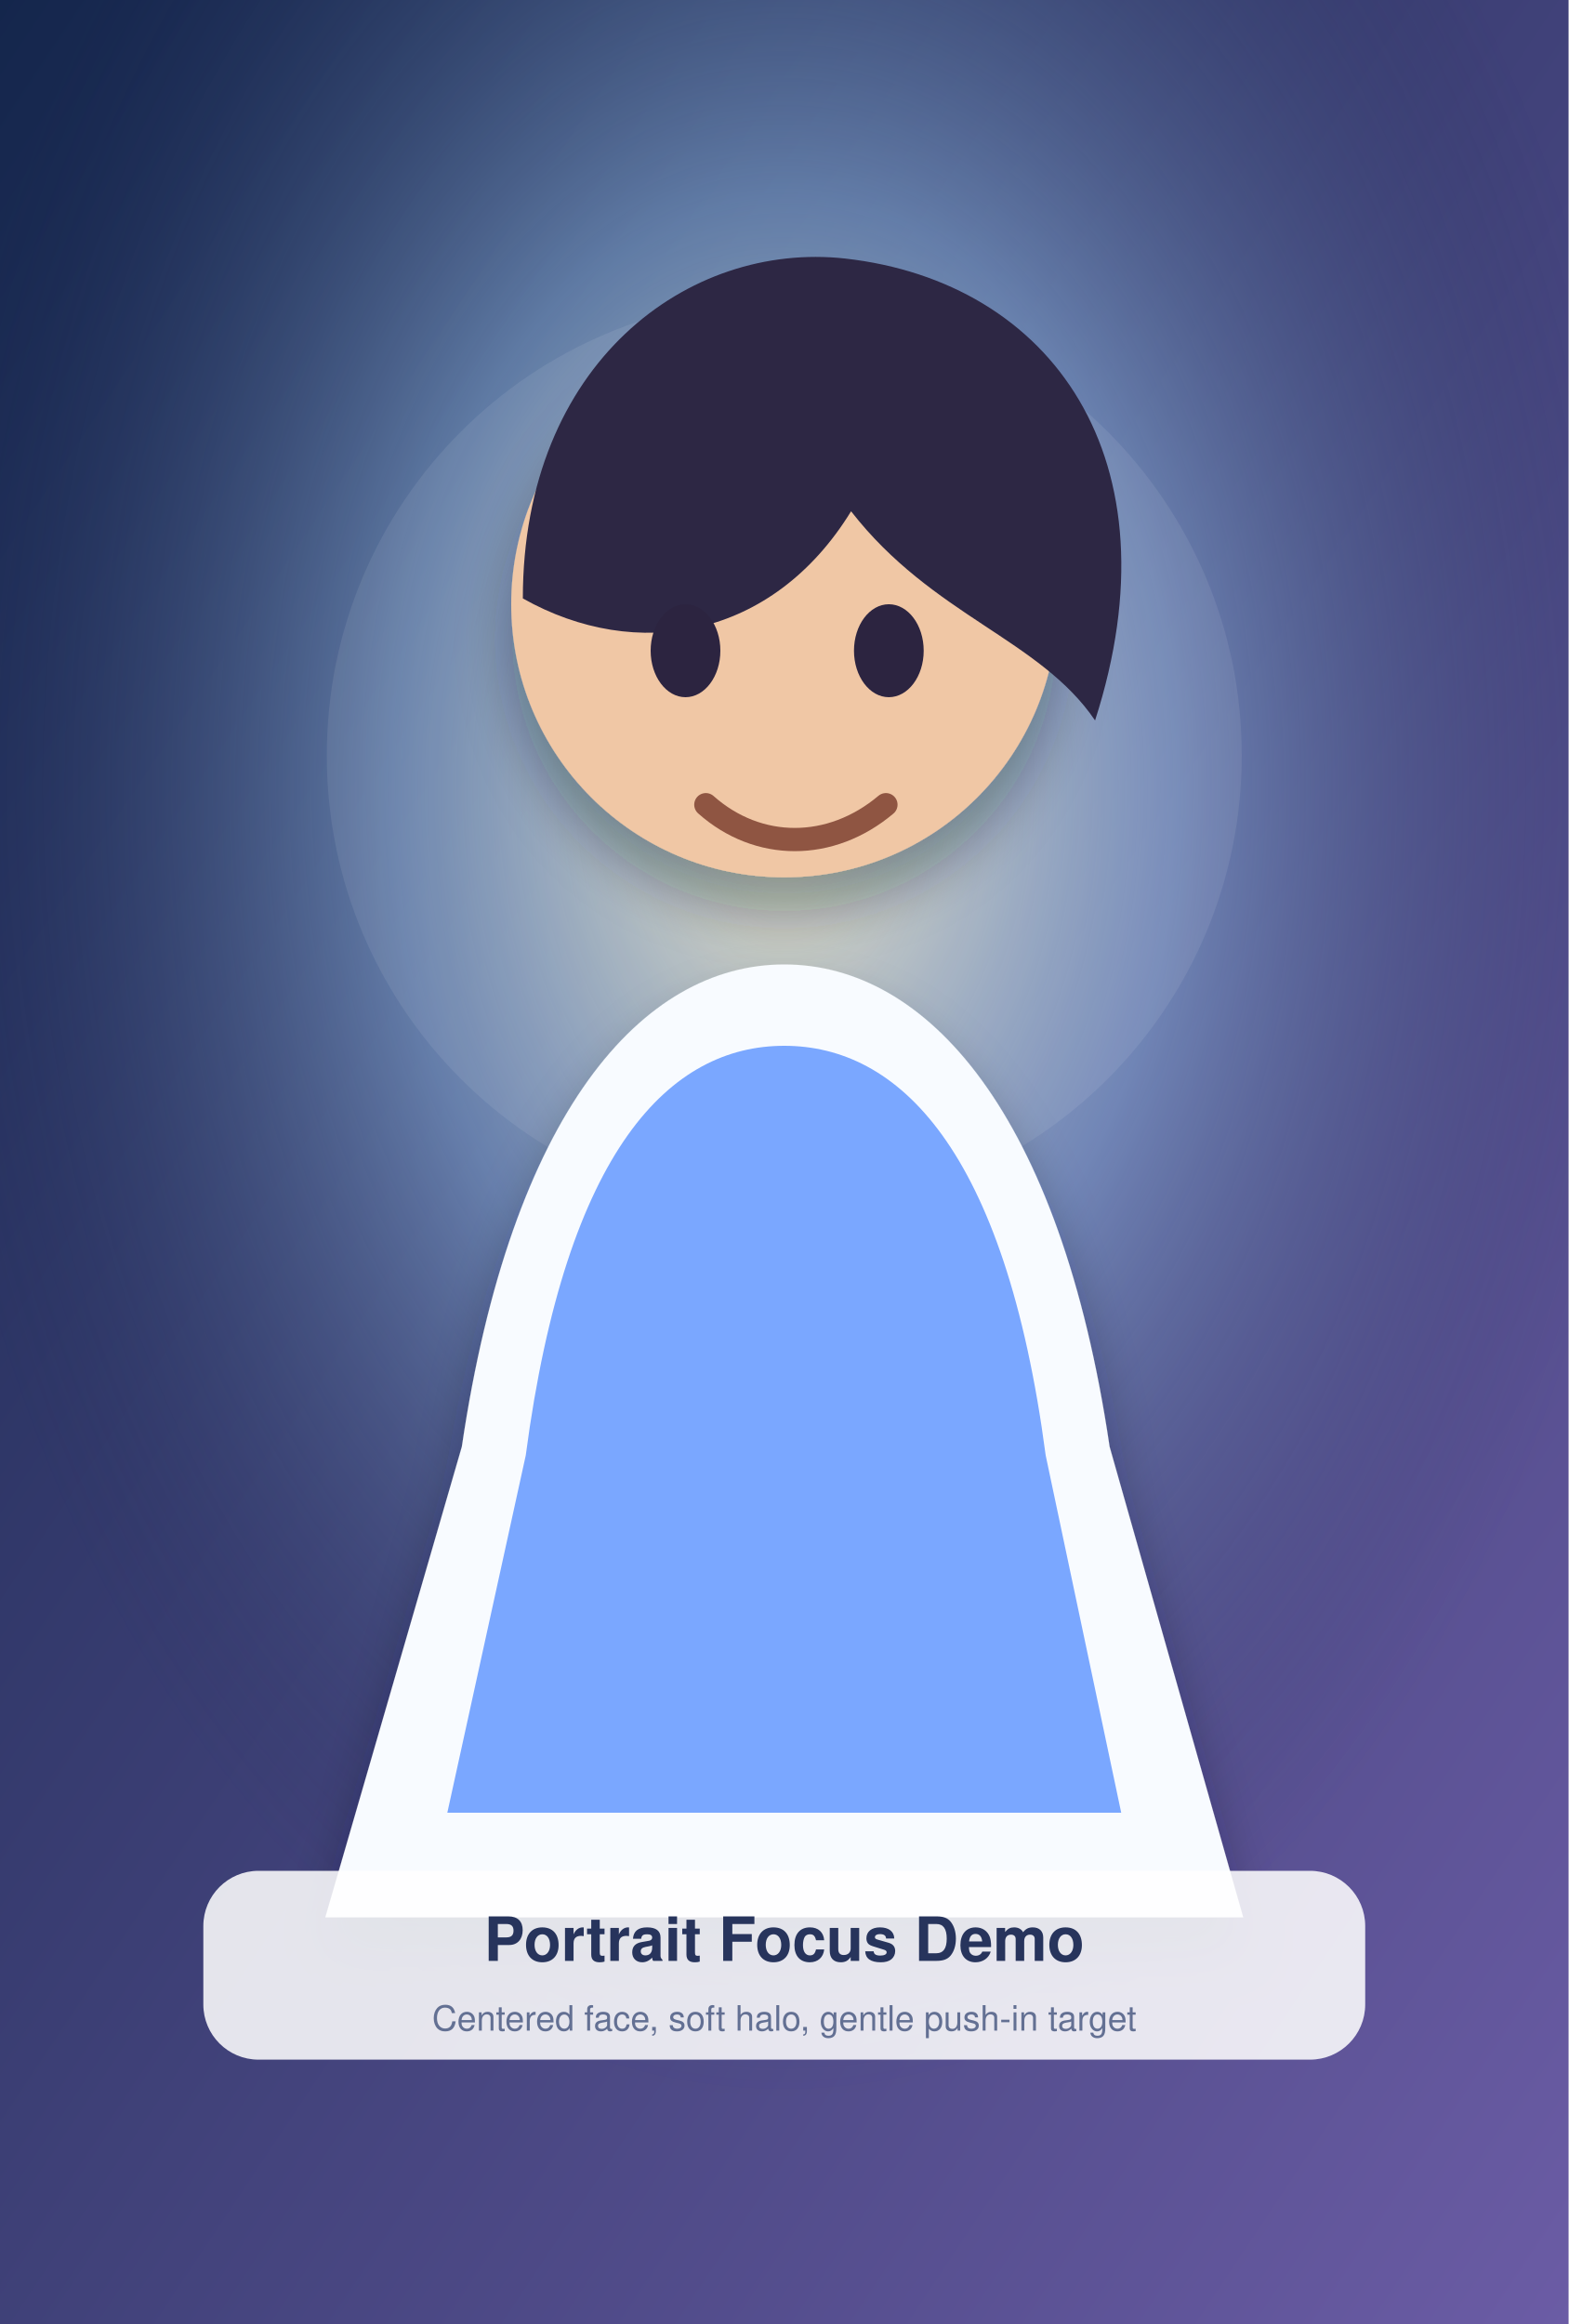
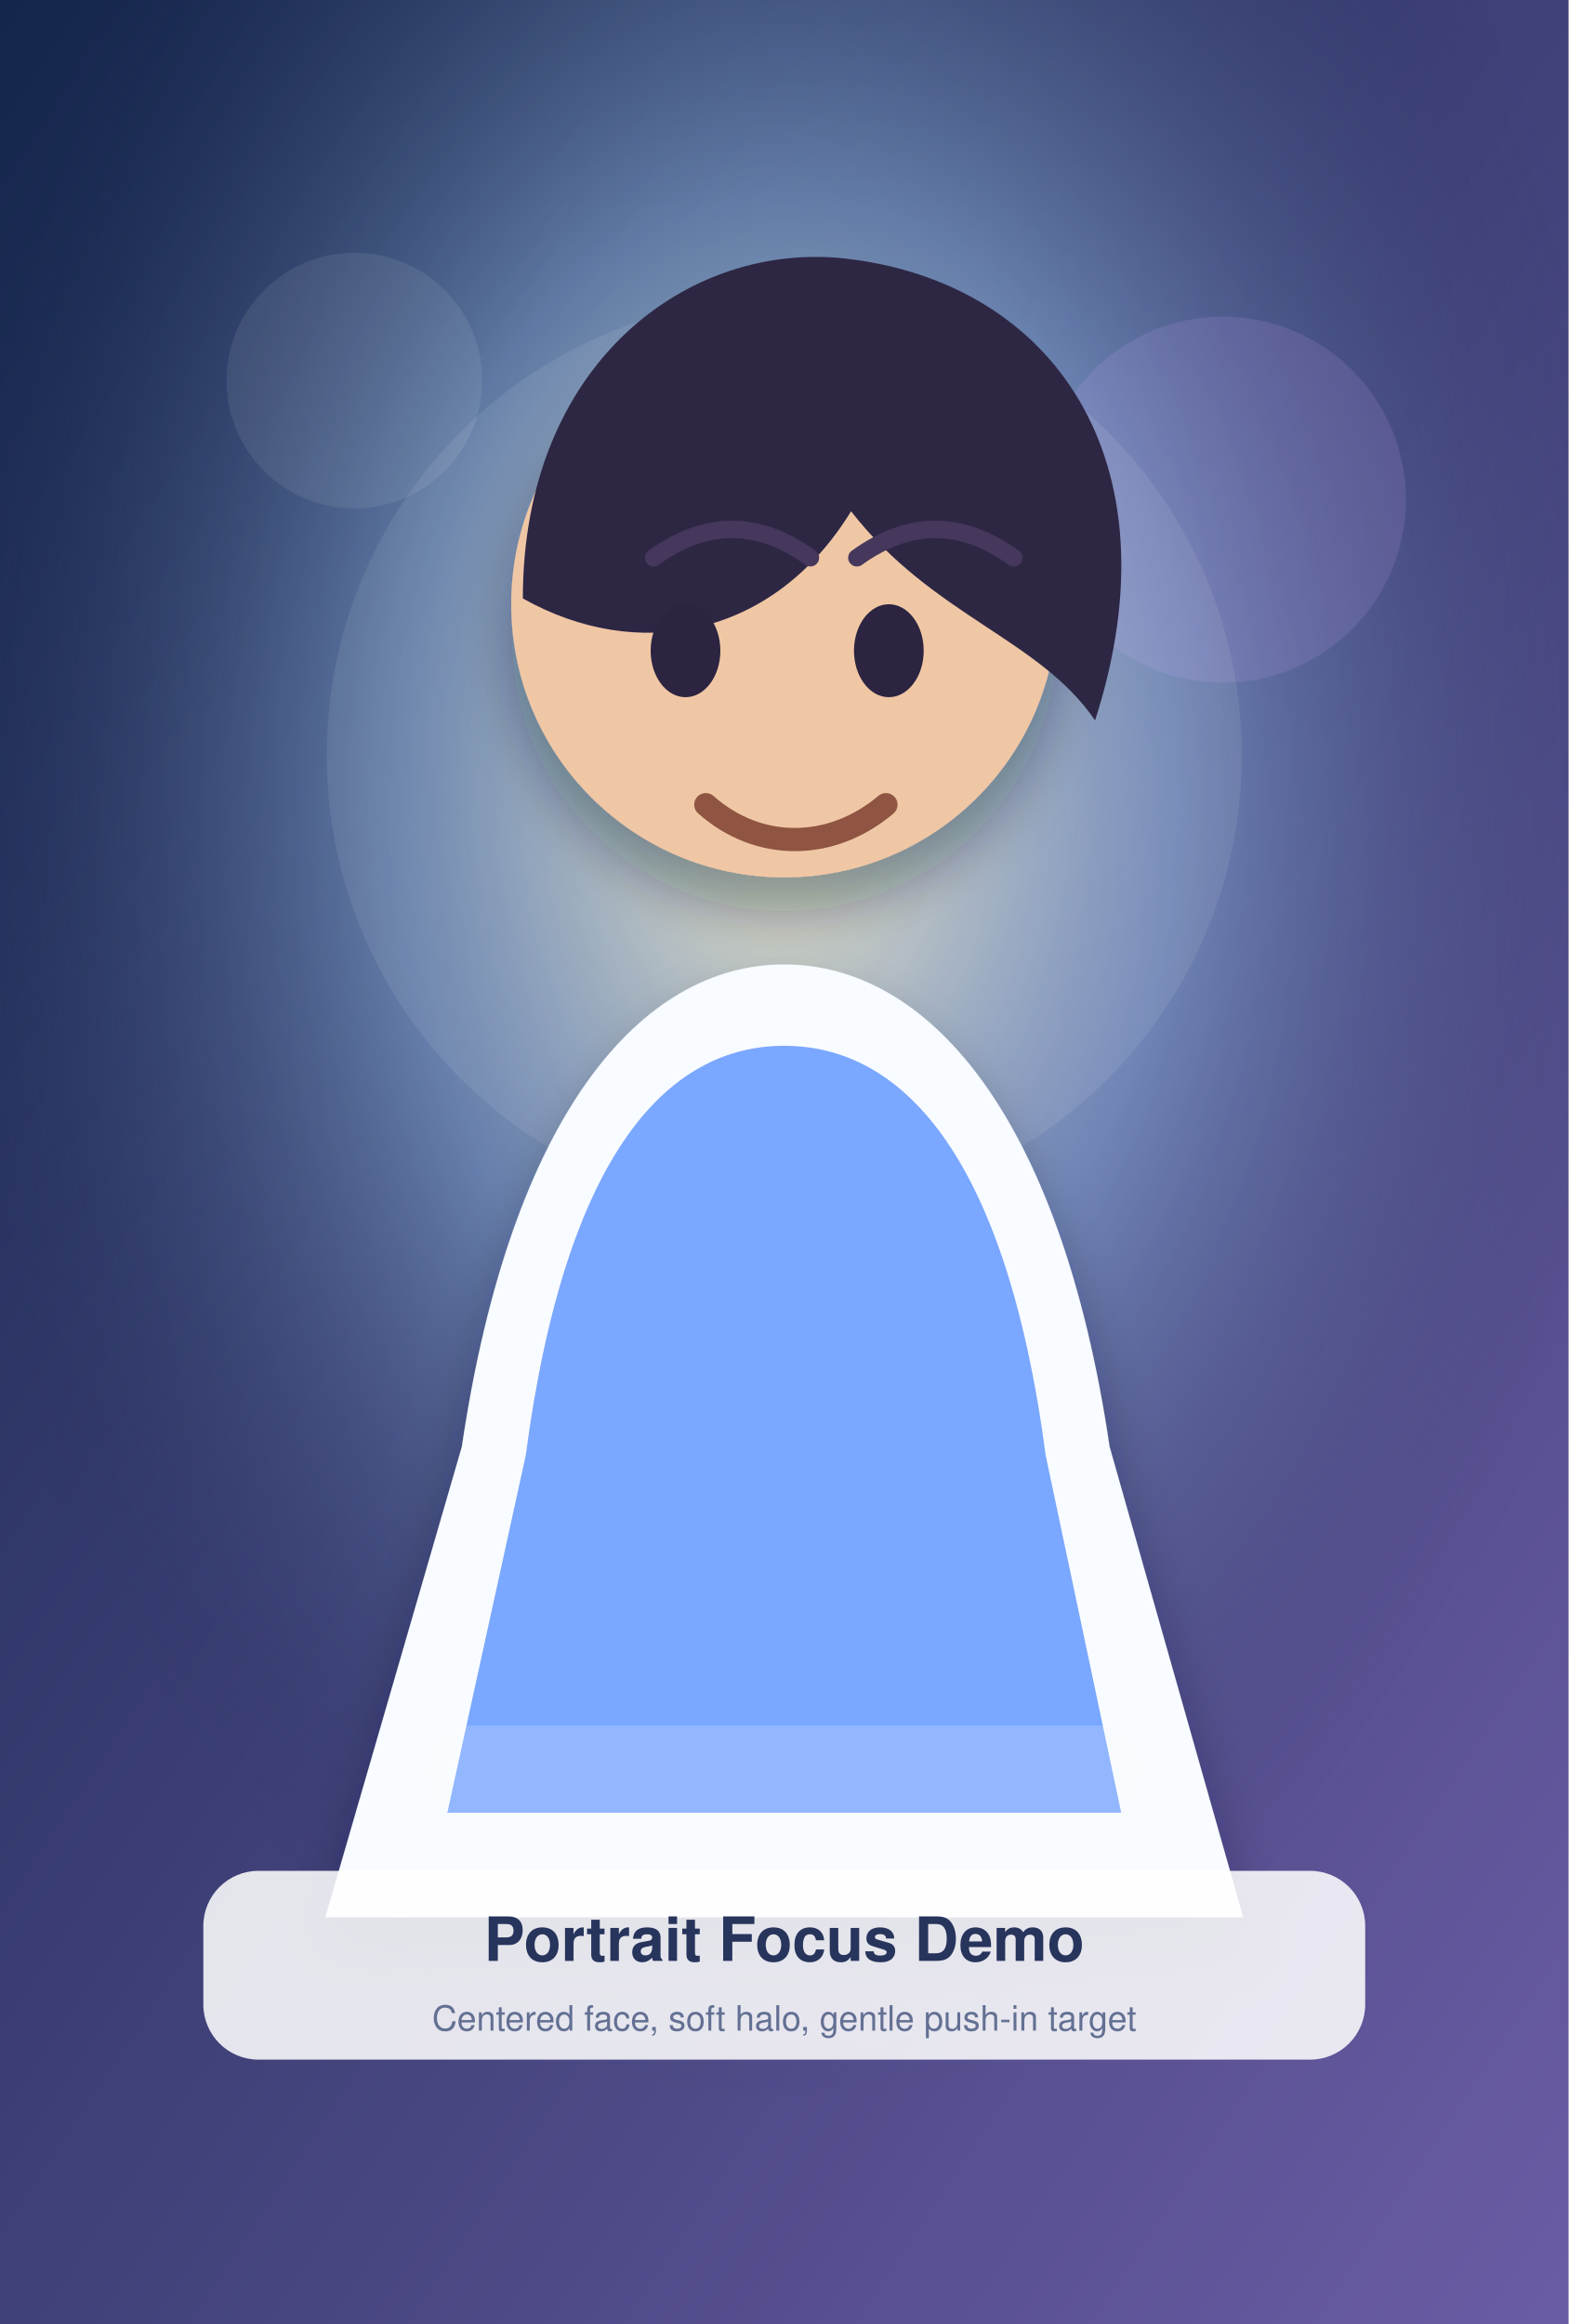
<svg xmlns="http://www.w3.org/2000/svg" width="1080" height="1600" viewBox="0 0 1080 1600">
  <defs>
    <radialGradient id="halo" cx="50%" cy="34%" r="56%">
      <stop offset="0%" stop-color="#fff4c6" stop-opacity="0.9" />
      <stop offset="45%" stop-color="#a9dcff" stop-opacity="0.42" />
      <stop offset="100%" stop-color="#18284a" stop-opacity="0" />
    </radialGradient>
    <linearGradient id="bg" x1="0" y1="0" x2="1" y2="1">
      <stop offset="0%" stop-color="#14264c" />
      <stop offset="100%" stop-color="#6b5ca5" />
    </linearGradient>
    <filter id="shadow" x="-20%" y="-20%" width="140%" height="140%">
      <feDropShadow dx="0" dy="24" stdDeviation="18" flood-color="#10152c" flood-opacity="0.35" />
    </filter>
  </defs>
  <rect width="1080" height="1600" fill="url(#bg)" />
  <rect width="1080" height="1600" fill="url(#halo)" />
+   <circle cx="244" cy="262" r="88" fill="#ffffff" opacity="0.08" />
+   <circle cx="842" cy="344" r="126" fill="#d2a4ff" opacity="0.14" />
  <circle cx="540" cy="520" r="315" fill="#ffffff" opacity="0.08" />
  <circle cx="540" cy="416" r="188" fill="#f0c7a5" filter="url(#shadow)" />
  <path d="M360 412 C360 250 474 166 582 178 C724 194 812 316 754 496 C716 440 642 424 586 352 C532 440 438 456 360 412 Z" fill="#2d2744" />
  <ellipse cx="472" cy="448" rx="24" ry="32" fill="#2c2440" />
  <ellipse cx="612" cy="448" rx="24" ry="32" fill="#2c2440" />
  <path d="M486 554 C522 586 572 586 610 554" fill="none" stroke="#8f5542" stroke-width="16" stroke-linecap="round" />
+   <path d="M450 384 C486 358 522 358 558 384" fill="none" stroke="#46375c" stroke-width="12" stroke-linecap="round" />
+   <path d="M590 384 C626 358 662 358 698 384" fill="none" stroke="#46375c" stroke-width="12" stroke-linecap="round" />
  <path d="M318 996 C352 766 442 664 540 664 C638 664 730 766 764 996 L856 1320 L224 1320 Z" fill="#f8fbff" filter="url(#shadow)" />
  <path d="M362 1002 C390 790 462 720 540 720 C618 720 692 790 720 1002 L772 1248 L308 1248 Z" fill="#7aa7ff" />
  <rect x="140" y="1288" width="800" height="130" rx="38" fill="#ffffff" opacity="0.86" />
+   <rect x="292" y="1188" width="496" height="64" rx="32" fill="#ffffff" opacity="0.18" />
  <text x="540" y="1350" font-family="Helvetica, Arial, sans-serif" font-size="42" font-weight="800" fill="#27345c" text-anchor="middle">Portrait Focus Demo</text>
  <text x="540" y="1398" font-family="Helvetica, Arial, sans-serif" font-size="24" fill="#637093" text-anchor="middle">Centered face, soft halo, gentle push-in target</text>
</svg>
